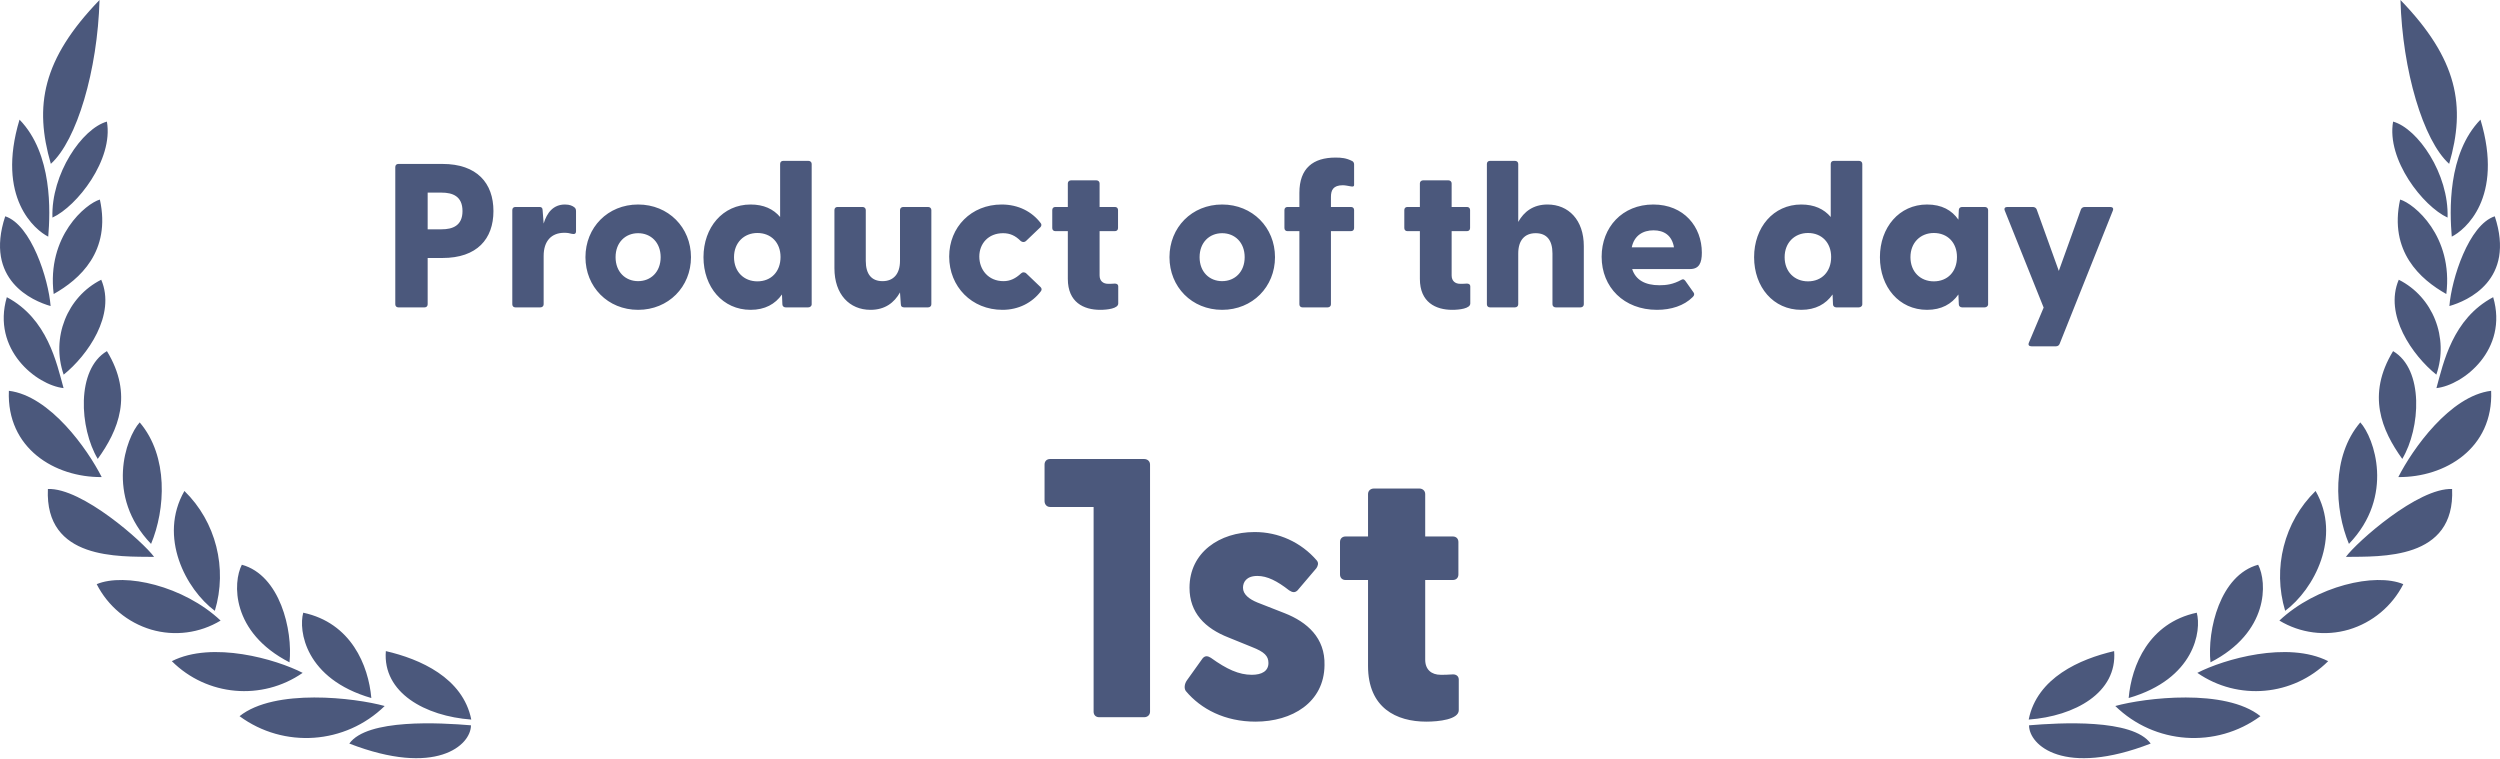
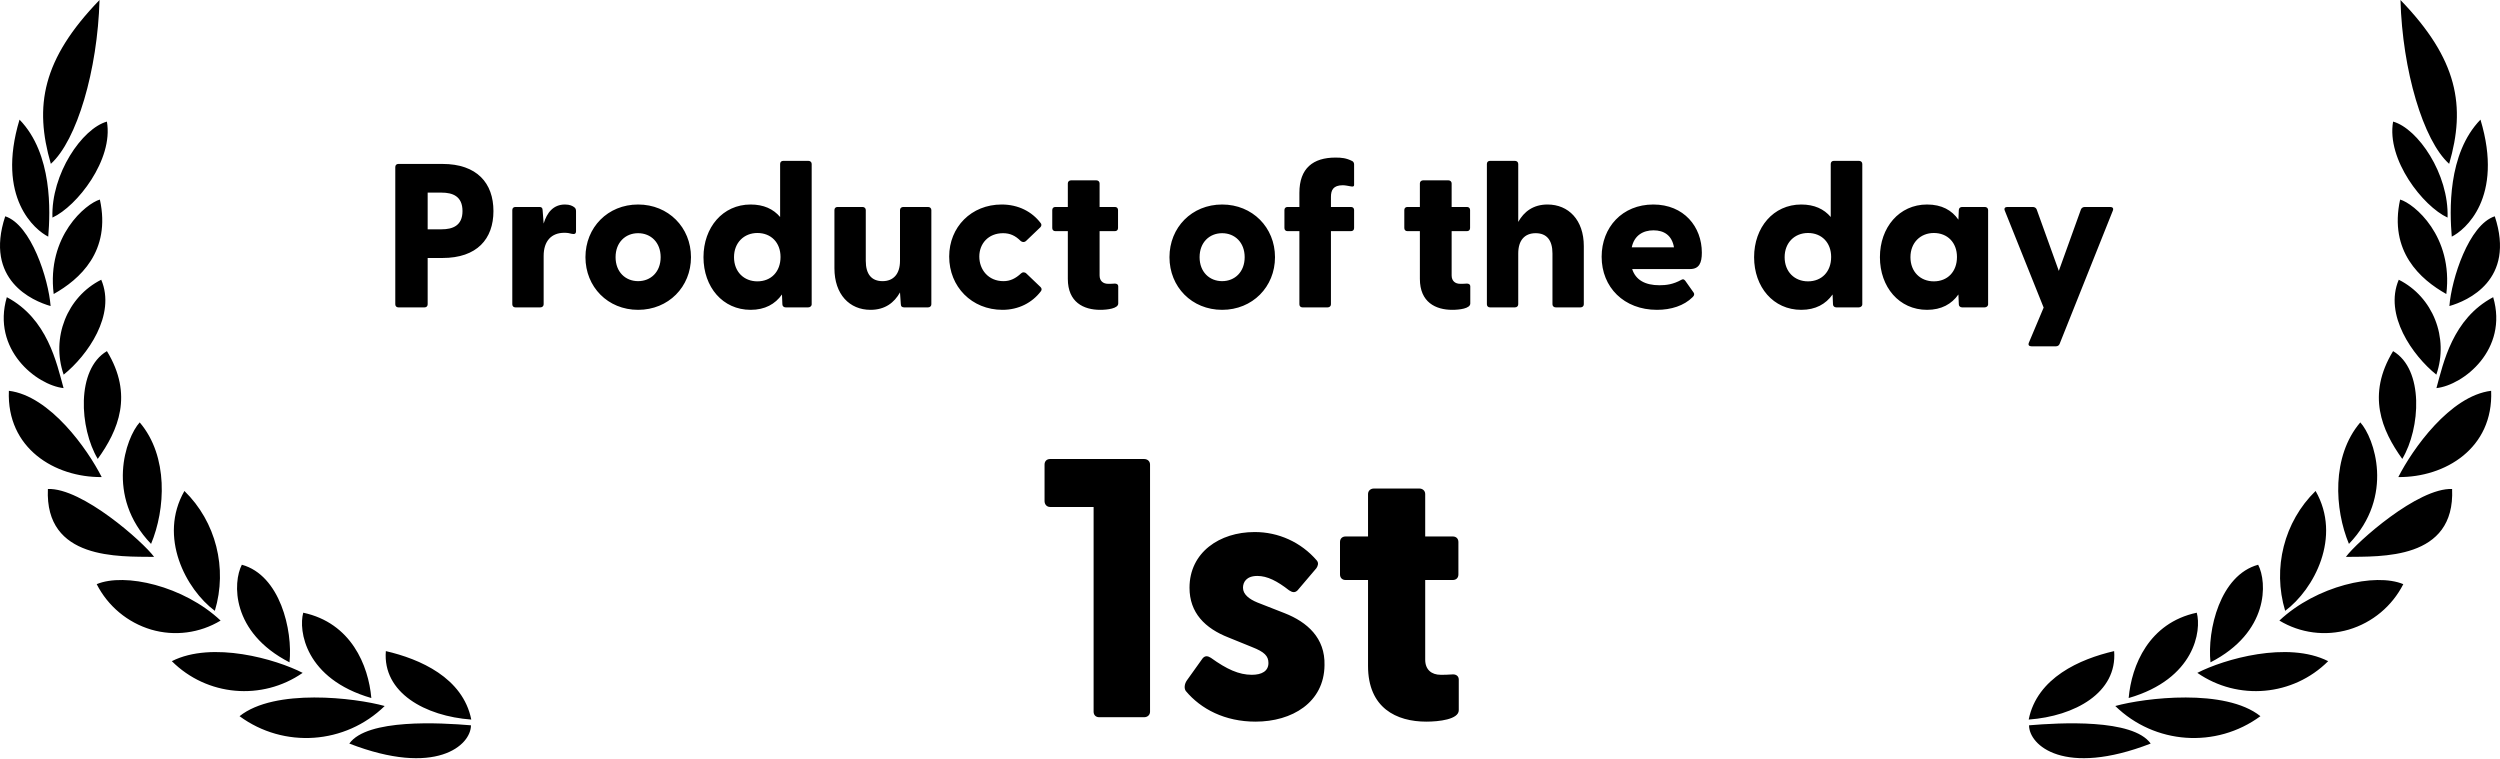
<svg xmlns="http://www.w3.org/2000/svg" viewBox="0 0 122 37">
-   <path d="M104.953 36.286c-4.22 1.634-5.936.086-5.936-.891 1.495-.126 5.067-.331 5.936.891Zm5.356-1.336a5.486 5.486 0 0 1-7.083-.497c1.44-.4 5.372-.874 7.083.497Zm-7.139-3.176c.16 2.033-1.922 3.176-4.17 3.341.41-2.045 2.509-2.958 4.17-3.341Zm4.032-1.874c.238.869-.089 3.228-3.323 4.164.139-1.593.986-3.667 3.323-4.164Zm6.413 2.365a5.005 5.005 0 0 1-6.385.571c1.296-.668 4.408-1.57 6.385-.571Zm-3.417-4.706c.443.856.537 3.295-2.326 4.763-.166-1.57.465-4.255 2.326-4.763Zm7.083.948a4.389 4.389 0 0 1-2.657 2.217 4.243 4.243 0 0 1-3.39-.44c1.805-1.697 4.685-2.348 6.047-1.777Zm-4.28-4.547c1.284 2.24-.073 4.798-1.485 5.849-.628-2.082-.052-4.351 1.484-5.849Zm6.662-.097c.155 3.479-3.478 3.29-5.184 3.313.537-.731 3.522-3.381 5.184-3.313Zm-4.48-3.25c.675.743 1.688 3.599-.555 5.929-.703-1.685-.858-4.272.554-5.929Zm6.385-1.542c.116 2.81-2.249 4.232-4.53 4.21.686-1.354 2.52-3.964 4.53-4.21Zm-4.785-1.936c1.512.89 1.34 3.764.448 5.26-1.002-1.393-1.75-3.124-.448-5.26Zm4.884-2.633c.748 2.559-1.45 4.29-2.769 4.438.338-1.222.781-3.387 2.77-4.438Zm-4.607-.851c1.667.835 2.457 2.832 1.833 4.632-1.163-.937-2.564-2.919-1.833-4.632Zm4.685-3.096c1.03 3.113-1.335 4.13-2.215 4.38.105-1.324.947-3.963 2.215-4.38Zm-4.619-.817c.676.195 2.603 1.777 2.254 4.61-1.268-.714-2.808-2.074-2.254-4.61Zm3.921-3.9c1.152 3.826-.77 5.397-1.401 5.71-.1-1.21-.222-4.037 1.401-5.71Zm-4.264.096c1.207.337 2.73 2.553 2.658 4.684-1.196-.548-2.985-2.827-2.658-4.684Zm.36-5.934c2.802 2.896 3.195 5.18 2.376 7.996-1.269-1.142-2.282-4.569-2.376-7.996ZM17.047 36.286c4.22 1.634 5.936.086 5.936-.891-1.495-.126-5.067-.331-5.936.891ZM11.69 34.95a5.486 5.486 0 0 0 7.083-.497c-1.44-.4-5.372-.874-7.083.497Zm7.139-3.176c-.16 2.033 1.922 3.176 4.17 3.341-.41-2.045-2.509-2.958-4.17-3.341ZM14.798 29.9c-.238.869.089 3.228 3.323 4.164-.139-1.593-.986-3.667-3.323-4.164Zm-6.413 2.365a5.005 5.005 0 0 0 6.385.571c-1.296-.668-4.408-1.57-6.385-.571Zm3.417-4.706c-.443.856-.537 3.295 2.326 4.763.166-1.57-.465-4.255-2.326-4.763Zm-7.083.948a4.389 4.389 0 0 0 2.657 2.217 4.243 4.243 0 0 0 3.39-.44c-1.805-1.697-4.685-2.348-6.047-1.777Zm4.28-4.547c-1.284 2.24.073 4.798 1.485 5.849.628-2.082.052-4.351-1.484-5.849Zm-6.662-.097c-.155 3.479 3.478 3.29 5.184 3.313-.537-.731-3.522-3.381-5.184-3.313Zm4.48-3.25c-.675.743-1.688 3.599.555 5.929.703-1.685.858-4.272-.554-5.929ZM.433 19.071c-.116 2.81 2.249 4.232 4.53 4.21-.686-1.354-2.52-3.964-4.53-4.21Zm4.785-1.936c-1.512.89-1.34 3.764-.448 5.26 1.002-1.393 1.75-3.124.448-5.26ZM.333 14.502c-.748 2.559 1.45 4.29 2.769 4.438-.338-1.222-.781-3.387-2.77-4.438Zm4.607-.851c-1.667.835-2.457 2.832-1.833 4.632 1.163-.937 2.564-2.919 1.833-4.632ZM.255 10.555c-1.03 3.113 1.335 4.13 2.215 4.38-.105-1.324-.947-3.963-2.215-4.38Zm4.619-.817c-.676.195-2.603 1.777-2.254 4.61 1.268-.714 2.808-2.074 2.254-4.61Zm-3.921-3.9c-1.152 3.826.77 5.397 1.401 5.71.1-1.21.222-4.037-1.401-5.71Zm4.264.096c-1.207.337-2.73 2.553-2.658 4.684 1.196-.548 2.985-2.827 2.658-4.684ZM4.857 0C2.055 2.896 1.662 5.18 2.481 7.996 3.75 6.854 4.763 3.427 4.857 0Zm50.977 35c.162 0 .288-.108.288-.27V22.67c0-.162-.126-.27-.288-.27h-4.59c-.162 0-.27.108-.27.27v1.782c0 .162.108.288.27.288h2.124v9.99c0 .162.108.27.27.27h2.196Zm5.436.216c1.782 0 3.348-.936 3.366-2.754.036-1.332-.846-2.106-1.944-2.538l-1.332-.522c-.396-.162-.702-.396-.702-.72 0-.27.162-.576.702-.576.486 0 .972.252 1.548.702.162.108.288.126.414 0l.918-1.08c.072-.108.126-.252.018-.378a3.973 3.973 0 0 0-3.042-1.386c-1.692 0-3.168.99-3.168 2.718 0 1.224.756 1.98 1.908 2.43l1.152.468c.594.234.792.432.792.774 0 .396-.324.576-.81.576-.63 0-1.224-.27-1.998-.828-.144-.09-.306-.144-.45.09l-.72 1.008c-.126.18-.144.396-.054.522.738.882 1.908 1.494 3.402 1.494Zm8.334 0c.612 0 1.584-.108 1.584-.558v-1.494c0-.18-.144-.27-.324-.252-.234.018-.396.018-.558.018-.45 0-.756-.252-.756-.738v-3.888h1.35c.162 0 .27-.108.27-.27V26.45c0-.162-.108-.27-.27-.27h-1.35v-2.07c0-.162-.126-.27-.288-.27h-2.214c-.162 0-.288.108-.288.27v2.07h-1.098c-.162 0-.27.108-.27.27v1.584c0 .162.108.27.27.27h1.098v4.194c0 2.052 1.386 2.718 2.844 2.718ZM20.72 15c.09 0 .15-.06.15-.15v-2.26h.72c1.69 0 2.49-.93 2.49-2.29 0-1.36-.8-2.3-2.49-2.3h-2.15c-.09 0-.15.06-.15.15v6.7c0 .09.06.15.15.15h1.28Zm.15-5.6h.68c.53 0 1.02.17 1.02.9 0 .72-.49.89-1.02.89h-.68V9.4Zm5.5 5.6c.09 0 .16-.06.16-.15v-2.36c0-.73.38-1.13 1.01-1.13.15 0 .26.02.36.05.14.03.21 0 .21-.13v-.97c0-.09-.02-.15-.09-.2-.08-.06-.21-.13-.45-.13-.57 0-.88.4-1.04.93l-.05-.65c0-.12-.06-.16-.15-.16h-1.18c-.09 0-.15.06-.15.15v4.6c0 .09.06.15.15.15h1.22Zm4.77.12c1.48 0 2.58-1.12 2.58-2.57 0-1.45-1.1-2.57-2.58-2.57s-2.57 1.12-2.57 2.57c0 1.45 1.09 2.57 2.57 2.57Zm0-1.4c-.62 0-1.1-.45-1.1-1.17s.48-1.17 1.1-1.17c.62 0 1.1.45 1.1 1.17s-.48 1.17-1.1 1.17Zm5.49 1.4c.7 0 1.2-.28 1.53-.75l.02.48c0 .09.07.15.16.15h1.1c.09 0 .17-.06.17-.15V8c0-.09-.07-.15-.16-.15h-1.23c-.09 0-.15.06-.15.15v2.59c-.33-.39-.8-.61-1.44-.61-1.36 0-2.3 1.12-2.3 2.57 0 1.46.94 2.57 2.3 2.57Zm.33-1.39c-.65 0-1.14-.46-1.14-1.18 0-.71.49-1.18 1.14-1.18.67 0 1.13.47 1.13 1.17 0 .72-.46 1.19-1.13 1.19Zm5.52 1.39c.71 0 1.16-.35 1.44-.85l.04.57c0 .12.07.16.16.16h1.17c.09 0 .16-.06.16-.15v-4.6c0-.09-.07-.15-.16-.15h-1.21c-.09 0-.16.06-.16.15v2.48c0 .65-.33.99-.85.99-.54 0-.82-.34-.82-.99v-2.48c0-.09-.07-.15-.16-.15h-1.22c-.09 0-.15.06-.15.15v2.84c0 1.28.74 2.03 1.76 2.03Zm6.44 0c.79 0 1.45-.35 1.87-.9.06-.07.05-.15-.01-.21l-.69-.66c-.08-.08-.19-.08-.26-.01-.27.25-.53.38-.86.38-.74 0-1.18-.56-1.18-1.2 0-.63.44-1.14 1.16-1.14.34 0 .6.12.86.38.08.07.19.07.27-.01l.69-.66c.06-.06.07-.15.01-.21-.42-.55-1.08-.9-1.9-.9-1.48 0-2.56 1.1-2.56 2.54 0 1.47 1.1 2.6 2.6 2.6Zm4.77 0c.34 0 .88-.06.88-.31v-.83c0-.1-.08-.15-.18-.14-.13.01-.22.01-.31.01-.25 0-.42-.14-.42-.41v-2.16h.75c.09 0 .15-.06.15-.15v-.88c0-.09-.06-.15-.15-.15h-.75V8.95c0-.09-.07-.15-.16-.15h-1.23c-.09 0-.16.06-.16.15v1.15h-.61c-.09 0-.15.06-.15.15v.88c0 .09.06.15.15.15h.61v2.33c0 1.14.77 1.51 1.58 1.51Zm5.95 0c1.48 0 2.58-1.12 2.58-2.57 0-1.45-1.1-2.57-2.58-2.57s-2.57 1.12-2.57 2.57c0 1.45 1.09 2.57 2.57 2.57Zm0-1.4c-.62 0-1.1-.45-1.1-1.17s.48-1.17 1.1-1.17c.62 0 1.1.45 1.1 1.17s-.48 1.17-1.1 1.17ZM64.79 15c.09 0 .16-.06.16-.15v-3.57h.98c.09 0 .15-.06.15-.15v-.88c0-.09-.06-.15-.15-.15h-.98v-.49c0-.33.11-.57.58-.57.11 0 .25.03.42.06.07.01.13 0 .13-.07V8.02c0-.06-.03-.13-.09-.16-.3-.15-.52-.17-.82-.17-1.09 0-1.76.52-1.76 1.72v.69h-.58c-.09 0-.15.06-.15.15v.88c0 .09.06.15.15.15h.58v3.57c0 .09.06.15.15.15h1.23Zm6.08.12c.34 0 .88-.06.88-.31v-.83c0-.1-.08-.15-.18-.14-.13.01-.22.01-.31.01-.25 0-.42-.14-.42-.41v-2.16h.75c.09 0 .15-.06.15-.15v-.88c0-.09-.06-.15-.15-.15h-.75V8.95c0-.09-.07-.15-.16-.15h-1.23c-.09 0-.16.06-.16.15v1.15h-.61c-.09 0-.15.06-.15.15v.88c0 .09.06.15.15.15h.61v2.33c0 1.14.77 1.51 1.58 1.51Zm4.65-5.14c-.7 0-1.15.35-1.43.85V8c0-.09-.07-.15-.16-.15h-1.22c-.09 0-.15.06-.15.15v6.85c0 .09.06.15.15.15h1.22c.09 0 .16-.06.16-.15v-2.48c0-.65.32-.99.85-.99.54 0 .82.34.82.99v2.48c0 .09.07.15.16.15h1.21c.09 0 .16-.06.16-.15v-2.84c0-1.28-.75-2.03-1.77-2.03Zm5.34 5.14c.69 0 1.32-.2 1.74-.62.09-.08.09-.16.05-.22l-.41-.58c-.06-.07-.1-.09-.18-.05-.41.23-.75.27-1.08.27-.7 0-1.16-.26-1.33-.79h2.82c.45 0 .58-.3.58-.8 0-1.26-.87-2.35-2.37-2.35-1.51 0-2.52 1.11-2.52 2.55 0 1.49 1.09 2.59 2.7 2.59Zm-1.23-3.05c.12-.58.55-.83 1.06-.83s.9.24 1 .83h-2.06Zm8.27 3.05c.7 0 1.2-.28 1.53-.75l.02.48c0 .09.07.15.16.15h1.1c.09 0 .17-.06.17-.15V8c0-.09-.07-.15-.16-.15h-1.23c-.09 0-.15.06-.15.15v2.59c-.33-.39-.8-.61-1.44-.61-1.36 0-2.3 1.12-2.3 2.57 0 1.46.94 2.57 2.3 2.57Zm.33-1.39c-.65 0-1.14-.46-1.14-1.18 0-.71.49-1.18 1.14-1.18.67 0 1.13.47 1.13 1.17 0 .72-.46 1.19-1.13 1.19Zm5.81 1.39c.7 0 1.2-.28 1.53-.75l.02.48c0 .09.07.15.16.15h1.1c.09 0 .17-.06.17-.15v-4.6c0-.09-.07-.15-.16-.15h-1.11c-.09 0-.16.06-.16.15l-.02.47c-.32-.46-.81-.74-1.53-.74-1.36 0-2.3 1.12-2.3 2.57 0 1.46.94 2.57 2.3 2.57Zm.33-1.39c-.65 0-1.14-.46-1.14-1.18 0-.71.49-1.18 1.14-1.18.67 0 1.13.47 1.13 1.17 0 .72-.46 1.19-1.13 1.19Zm5.96 3.17c.08 0 .15-.04.18-.12l2.6-6.51c.04-.11-.02-.17-.13-.17h-1.24c-.08 0-.16.04-.19.12l-1.08 3-1.08-3c-.03-.08-.11-.12-.19-.12h-1.24c-.11 0-.17.06-.13.17l1.9 4.74-.72 1.71c-.05.12.01.18.13.18h1.19Z" fill="#4B587C" />
+   <path d="M104.953 36.286c-4.22 1.634-5.936.086-5.936-.891 1.495-.126 5.067-.331 5.936.891Zm5.356-1.336a5.486 5.486 0 0 1-7.083-.497c1.44-.4 5.372-.874 7.083.497Zm-7.139-3.176c.16 2.033-1.922 3.176-4.17 3.341.41-2.045 2.509-2.958 4.17-3.341Zm4.032-1.874c.238.869-.089 3.228-3.323 4.164.139-1.593.986-3.667 3.323-4.164Zm6.413 2.365a5.005 5.005 0 0 1-6.385.571c1.296-.668 4.408-1.57 6.385-.571Zm-3.417-4.706c.443.856.537 3.295-2.326 4.763-.166-1.57.465-4.255 2.326-4.763Zm7.083.948a4.389 4.389 0 0 1-2.657 2.217 4.243 4.243 0 0 1-3.39-.44c1.805-1.697 4.685-2.348 6.047-1.777Zm-4.28-4.547c1.284 2.24-.073 4.798-1.485 5.849-.628-2.082-.052-4.351 1.484-5.849Zm6.662-.097c.155 3.479-3.478 3.29-5.184 3.313.537-.731 3.522-3.381 5.184-3.313Zm-4.48-3.25c.675.743 1.688 3.599-.555 5.929-.703-1.685-.858-4.272.554-5.929Zm6.385-1.542c.116 2.81-2.249 4.232-4.53 4.21.686-1.354 2.52-3.964 4.53-4.21Zm-4.785-1.936c1.512.89 1.34 3.764.448 5.26-1.002-1.393-1.75-3.124-.448-5.26Zm4.884-2.633c.748 2.559-1.45 4.29-2.769 4.438.338-1.222.781-3.387 2.77-4.438Zm-4.607-.851c1.667.835 2.457 2.832 1.833 4.632-1.163-.937-2.564-2.919-1.833-4.632Zm4.685-3.096c1.03 3.113-1.335 4.13-2.215 4.38.105-1.324.947-3.963 2.215-4.38Zm-4.619-.817c.676.195 2.603 1.777 2.254 4.61-1.268-.714-2.808-2.074-2.254-4.61Zm3.921-3.9c1.152 3.826-.77 5.397-1.401 5.71-.1-1.21-.222-4.037 1.401-5.71Zm-4.264.096c1.207.337 2.73 2.553 2.658 4.684-1.196-.548-2.985-2.827-2.658-4.684Zm.36-5.934c2.802 2.896 3.195 5.18 2.376 7.996-1.269-1.142-2.282-4.569-2.376-7.996ZM17.047 36.286c4.22 1.634 5.936.086 5.936-.891-1.495-.126-5.067-.331-5.936.891ZM11.69 34.95a5.486 5.486 0 0 0 7.083-.497c-1.44-.4-5.372-.874-7.083.497Zm7.139-3.176c-.16 2.033 1.922 3.176 4.17 3.341-.41-2.045-2.509-2.958-4.17-3.341ZM14.798 29.9c-.238.869.089 3.228 3.323 4.164-.139-1.593-.986-3.667-3.323-4.164Zm-6.413 2.365a5.005 5.005 0 0 0 6.385.571c-1.296-.668-4.408-1.57-6.385-.571Zm3.417-4.706c-.443.856-.537 3.295 2.326 4.763.166-1.57-.465-4.255-2.326-4.763Zm-7.083.948a4.389 4.389 0 0 0 2.657 2.217 4.243 4.243 0 0 0 3.39-.44c-1.805-1.697-4.685-2.348-6.047-1.777Zm4.28-4.547c-1.284 2.24.073 4.798 1.485 5.849.628-2.082.052-4.351-1.484-5.849Zm-6.662-.097c-.155 3.479 3.478 3.29 5.184 3.313-.537-.731-3.522-3.381-5.184-3.313Zm4.48-3.25c-.675.743-1.688 3.599.555 5.929.703-1.685.858-4.272-.554-5.929ZM.433 19.071c-.116 2.81 2.249 4.232 4.53 4.21-.686-1.354-2.52-3.964-4.53-4.21Zm4.785-1.936c-1.512.89-1.34 3.764-.448 5.26 1.002-1.393 1.75-3.124.448-5.26ZM.333 14.502c-.748 2.559 1.45 4.29 2.769 4.438-.338-1.222-.781-3.387-2.77-4.438Zm4.607-.851c-1.667.835-2.457 2.832-1.833 4.632 1.163-.937 2.564-2.919 1.833-4.632ZM.255 10.555c-1.03 3.113 1.335 4.13 2.215 4.38-.105-1.324-.947-3.963-2.215-4.38Zm4.619-.817c-.676.195-2.603 1.777-2.254 4.61 1.268-.714 2.808-2.074 2.254-4.61Zm-3.921-3.9c-1.152 3.826.77 5.397 1.401 5.71.1-1.21.222-4.037-1.401-5.71Zm4.264.096c-1.207.337-2.73 2.553-2.658 4.684 1.196-.548 2.985-2.827 2.658-4.684ZM4.857 0C2.055 2.896 1.662 5.18 2.481 7.996 3.75 6.854 4.763 3.427 4.857 0Zm50.977 35c.162 0 .288-.108.288-.27V22.67c0-.162-.126-.27-.288-.27h-4.59c-.162 0-.27.108-.27.27v1.782c0 .162.108.288.27.288h2.124v9.99c0 .162.108.27.27.27h2.196Zm5.436.216c1.782 0 3.348-.936 3.366-2.754.036-1.332-.846-2.106-1.944-2.538l-1.332-.522c-.396-.162-.702-.396-.702-.72 0-.27.162-.576.702-.576.486 0 .972.252 1.548.702.162.108.288.126.414 0l.918-1.08c.072-.108.126-.252.018-.378a3.973 3.973 0 0 0-3.042-1.386c-1.692 0-3.168.99-3.168 2.718 0 1.224.756 1.98 1.908 2.43l1.152.468c.594.234.792.432.792.774 0 .396-.324.576-.81.576-.63 0-1.224-.27-1.998-.828-.144-.09-.306-.144-.45.09l-.72 1.008c-.126.18-.144.396-.054.522.738.882 1.908 1.494 3.402 1.494Zm8.334 0c.612 0 1.584-.108 1.584-.558v-1.494c0-.18-.144-.27-.324-.252-.234.018-.396.018-.558.018-.45 0-.756-.252-.756-.738v-3.888h1.35c.162 0 .27-.108.27-.27V26.45c0-.162-.108-.27-.27-.27h-1.35v-2.07c0-.162-.126-.27-.288-.27h-2.214c-.162 0-.288.108-.288.27v2.07h-1.098c-.162 0-.27.108-.27.27v1.584c0 .162.108.27.27.27h1.098v4.194c0 2.052 1.386 2.718 2.844 2.718ZM20.72 15c.09 0 .15-.06.15-.15v-2.26h.72c1.69 0 2.49-.93 2.49-2.29 0-1.36-.8-2.3-2.49-2.3h-2.15c-.09 0-.15.06-.15.15v6.7c0 .09.06.15.15.15h1.28Zm.15-5.6h.68c.53 0 1.02.17 1.02.9 0 .72-.49.89-1.02.89h-.68V9.4Zm5.5 5.6c.09 0 .16-.06.16-.15v-2.36c0-.73.38-1.13 1.01-1.13.15 0 .26.02.36.05.14.03.21 0 .21-.13v-.97c0-.09-.02-.15-.09-.2-.08-.06-.21-.13-.45-.13-.57 0-.88.4-1.04.93l-.05-.65c0-.12-.06-.16-.15-.16h-1.18c-.09 0-.15.06-.15.15v4.6c0 .09.06.15.15.15h1.22Zm4.77.12c1.48 0 2.58-1.12 2.58-2.57 0-1.45-1.1-2.57-2.58-2.57s-2.57 1.12-2.57 2.57c0 1.45 1.09 2.57 2.57 2.57Zm0-1.4c-.62 0-1.1-.45-1.1-1.17s.48-1.17 1.1-1.17c.62 0 1.1.45 1.1 1.17s-.48 1.17-1.1 1.17Zm5.49 1.4c.7 0 1.2-.28 1.53-.75l.02.48c0 .09.07.15.16.15h1.1c.09 0 .17-.06.17-.15V8c0-.09-.07-.15-.16-.15h-1.23c-.09 0-.15.06-.15.15v2.59c-.33-.39-.8-.61-1.44-.61-1.36 0-2.3 1.12-2.3 2.57 0 1.46.94 2.57 2.3 2.57Zm.33-1.39c-.65 0-1.14-.46-1.14-1.18 0-.71.49-1.18 1.14-1.18.67 0 1.13.47 1.13 1.17 0 .72-.46 1.19-1.13 1.19Zm5.52 1.39c.71 0 1.16-.35 1.44-.85l.04.57c0 .12.07.16.16.16h1.17c.09 0 .16-.06.16-.15v-4.6c0-.09-.07-.15-.16-.15h-1.21c-.09 0-.16.06-.16.15v2.48c0 .65-.33.99-.85.99-.54 0-.82-.34-.82-.99v-2.48c0-.09-.07-.15-.16-.15h-1.22c-.09 0-.15.06-.15.15v2.84c0 1.28.74 2.03 1.76 2.03Zm6.44 0c.79 0 1.45-.35 1.87-.9.06-.07.05-.15-.01-.21l-.69-.66c-.08-.08-.19-.08-.26-.01-.27.25-.53.38-.86.38-.74 0-1.18-.56-1.18-1.2 0-.63.44-1.14 1.16-1.14.34 0 .6.12.86.38.08.07.19.07.27-.01l.69-.66c.06-.06.07-.15.01-.21-.42-.55-1.08-.9-1.9-.9-1.48 0-2.56 1.1-2.56 2.54 0 1.47 1.1 2.6 2.6 2.6Zm4.77 0c.34 0 .88-.06.88-.31v-.83c0-.1-.08-.15-.18-.14-.13.01-.22.01-.31.01-.25 0-.42-.14-.42-.41v-2.16h.75c.09 0 .15-.06.15-.15v-.88c0-.09-.06-.15-.15-.15h-.75V8.95c0-.09-.07-.15-.16-.15h-1.23c-.09 0-.16.06-.16.15v1.15h-.61c-.09 0-.15.06-.15.15v.88c0 .09.06.15.15.15h.61v2.33c0 1.14.77 1.51 1.58 1.51Zm5.95 0c1.48 0 2.58-1.12 2.58-2.57 0-1.45-1.1-2.57-2.58-2.57s-2.57 1.12-2.57 2.57c0 1.45 1.09 2.57 2.57 2.57Zm0-1.4c-.62 0-1.1-.45-1.1-1.17s.48-1.17 1.1-1.17c.62 0 1.1.45 1.1 1.17s-.48 1.17-1.1 1.17ZM64.79 15c.09 0 .16-.06.16-.15v-3.57h.98c.09 0 .15-.06.15-.15v-.88c0-.09-.06-.15-.15-.15h-.98v-.49c0-.33.11-.57.58-.57.11 0 .25.03.42.06.07.01.13 0 .13-.07V8.02c0-.06-.03-.13-.09-.16-.3-.15-.52-.17-.82-.17-1.09 0-1.76.52-1.76 1.72v.69h-.58c-.09 0-.15.06-.15.15v.88c0 .09.06.15.15.15h.58v3.57c0 .09.06.15.15.15h1.23Zm6.08.12c.34 0 .88-.06.88-.31v-.83c0-.1-.08-.15-.18-.14-.13.01-.22.01-.31.01-.25 0-.42-.14-.42-.41v-2.16h.75c.09 0 .15-.06.15-.15v-.88c0-.09-.06-.15-.15-.15h-.75V8.95c0-.09-.07-.15-.16-.15h-1.23c-.09 0-.16.06-.16.15v1.15h-.61c-.09 0-.15.06-.15.15v.88c0 .09.06.15.15.15h.61v2.33c0 1.14.77 1.51 1.58 1.51Zm4.65-5.14c-.7 0-1.15.35-1.43.85V8c0-.09-.07-.15-.16-.15h-1.22c-.09 0-.15.06-.15.15v6.85c0 .09.06.15.15.15h1.22c.09 0 .16-.06.16-.15v-2.48c0-.65.32-.99.85-.99.54 0 .82.34.82.99v2.48c0 .09.07.15.16.15h1.21c.09 0 .16-.06.16-.15v-2.84c0-1.28-.75-2.03-1.77-2.03Zm5.34 5.14c.69 0 1.32-.2 1.74-.62.09-.08.09-.16.05-.22l-.41-.58c-.06-.07-.1-.09-.18-.05-.41.23-.75.27-1.08.27-.7 0-1.16-.26-1.33-.79h2.82c.45 0 .58-.3.58-.8 0-1.26-.87-2.35-2.37-2.35-1.51 0-2.52 1.11-2.52 2.55 0 1.49 1.09 2.59 2.7 2.59Zm-1.23-3.05c.12-.58.55-.83 1.06-.83s.9.24 1 .83h-2.06Zm8.27 3.05c.7 0 1.2-.28 1.53-.75l.02.48c0 .09.07.15.16.15h1.1c.09 0 .17-.06.17-.15V8c0-.09-.07-.15-.16-.15h-1.23c-.09 0-.15.06-.15.15v2.59c-.33-.39-.8-.61-1.44-.61-1.36 0-2.3 1.12-2.3 2.57 0 1.46.94 2.57 2.3 2.57Zm.33-1.39c-.65 0-1.14-.46-1.14-1.18 0-.71.49-1.18 1.14-1.18.67 0 1.13.47 1.13 1.17 0 .72-.46 1.19-1.13 1.19Zm5.81 1.39c.7 0 1.2-.28 1.53-.75l.02.48c0 .09.07.15.16.15h1.1c.09 0 .17-.06.17-.15v-4.6c0-.09-.07-.15-.16-.15h-1.11c-.09 0-.16.06-.16.15l-.02.47c-.32-.46-.81-.74-1.53-.74-1.36 0-2.3 1.12-2.3 2.57 0 1.46.94 2.57 2.3 2.57Zm.33-1.39c-.65 0-1.14-.46-1.14-1.18 0-.71.49-1.18 1.14-1.18.67 0 1.13.47 1.13 1.17 0 .72-.46 1.19-1.13 1.19Zm5.96 3.17c.08 0 .15-.04.18-.12l2.6-6.51c.04-.11-.02-.17-.13-.17h-1.24c-.08 0-.16.04-.19.12l-1.08 3-1.08-3c-.03-.08-.11-.12-.19-.12h-1.24c-.11 0-.17.06-.13.17l1.9 4.74-.72 1.71c-.05.12.01.18.13.18h1.19Z" fill="currentColor" />
</svg>
